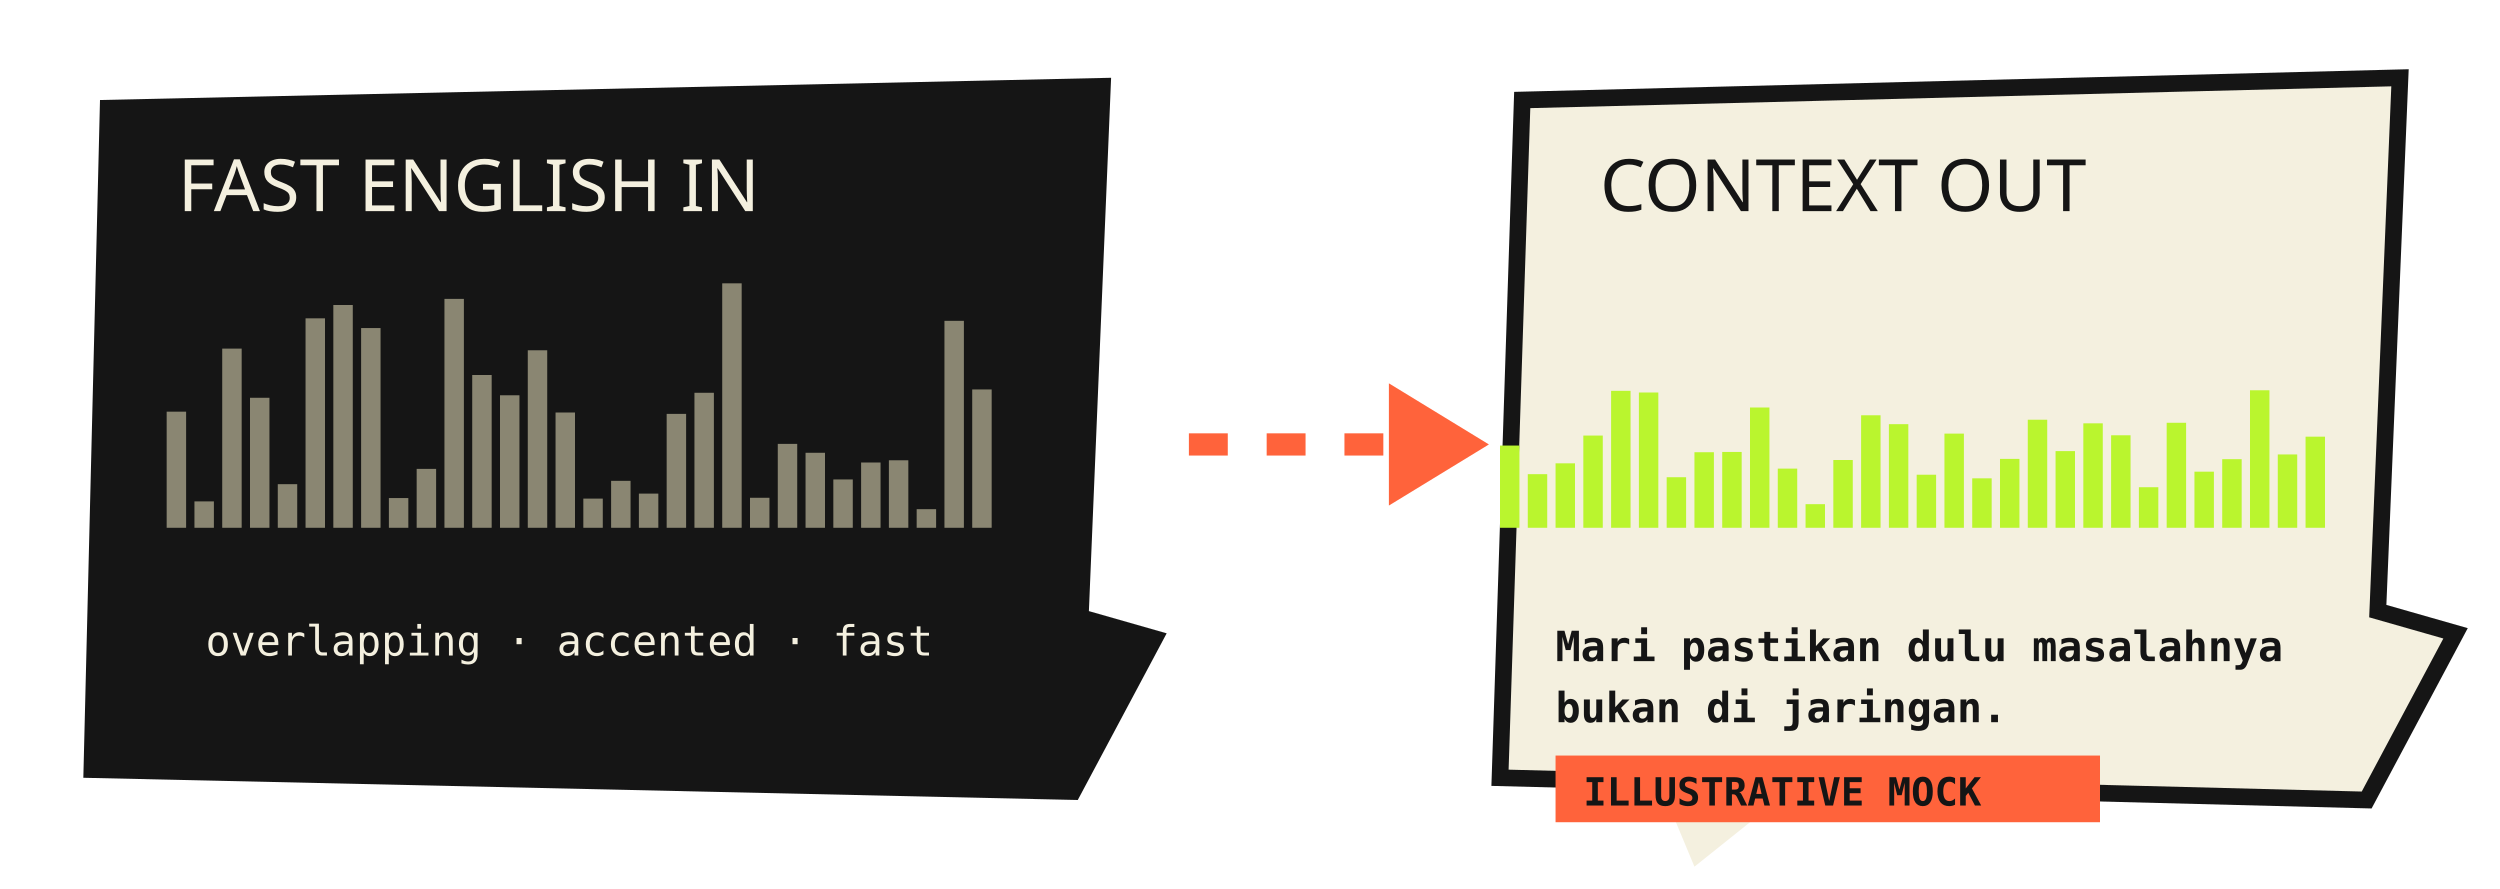
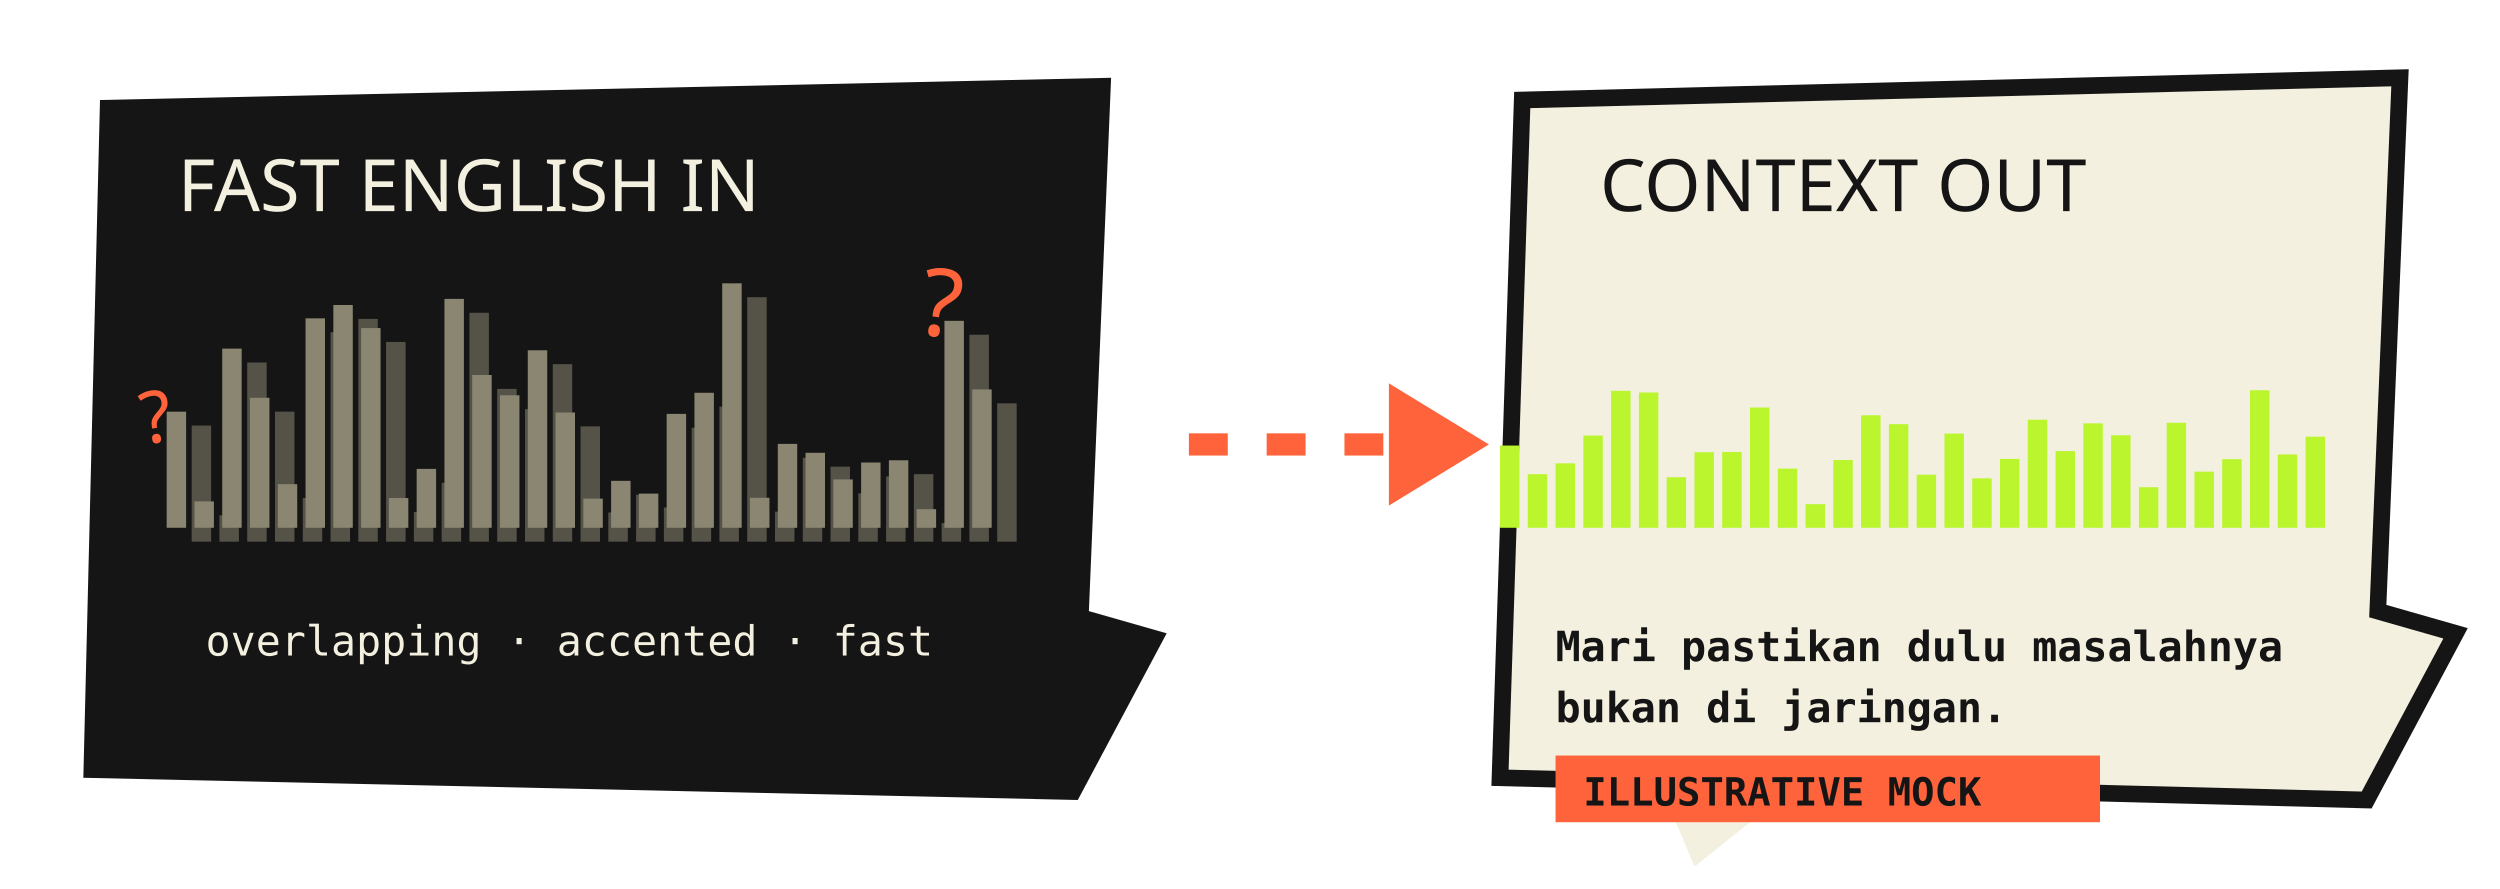
<svg xmlns="http://www.w3.org/2000/svg" viewBox="0 0 900 320" role="img" aria-label="Transformation. Noisy English speech becomes understandable Indonesian context. Illustrative mock, not captured output.">
  <style>
.rise{transform-box:fill-box;transform-origin:center;animation:rise .5s cubic-bezier(.2,1.4,.4,1) both}
@keyframes rise{from{transform:translateY(16px) scale(.96)}to{transform:none}}
.wob{transform-box:fill-box;transform-origin:center;animation:wob 3.2s ease-in-out infinite alternate}
@keyframes wob{from{transform:rotate(-2deg)}to{transform:rotate(2deg)}}
.eq{transform-box:fill-box;transform-origin:50% 100%;animation:eq 1.6s ease-in-out infinite alternate}
@keyframes eq{from{transform:scaleY(.55)}to{transform:scaleY(1)}}
.flow{animation:flow 1.8s linear infinite}
@keyframes flow{to{stroke-dashoffset:-28}}
.blink{animation:blink 1.2s steps(1) infinite}
@keyframes blink{50%{opacity:0}}
@media (prefers-reduced-motion:reduce){*{animation:none!important}}
</style>
  <g class="rise">
    <polygon points="36,36 400,28 392,220 420,228 388,288 30,280" fill="#151515" />
-     <text x="64" y="76" font-family="Impact,'Arial Black','Franklin Gothic Medium',sans-serif" font-size="26" fill="#F4F0DF">FAST ENGLISH IN</text>
+     <text x="64" y="76" font-family="Impact,'Arial Black','Franklin Gothic Medium',sans-serif" font-size="26" fill="#F4F0DF" textLength="300" lengthAdjust="spacingAndGlyphs">FAST ENGLISH IN</text>
+   </g>
+   <g class="rise" style="animation-delay:.1s" font-family="Impact,'Arial Black','Franklin Gothic Medium',sans-serif" fill="#FF633B">
+     <text x="330" y="120" font-size="34" transform="rotate(8 330,120)">?</text>
+     <text x="52" y="160" font-size="26" transform="rotate(-9 52,160)">?</text>
+   </g>
+   <g opacity=".55" transform="translate(9,5)">
+     <g>
+       <rect class="eq" style="animation-delay:0.00s" x="60.0" y="148.2" width="7.0" height="41.8" fill="#8A8672" />
+       <rect class="eq" style="animation-delay:0.13s" x="70.0" y="180.5" width="7.0" height="9.5" fill="#8A8672" />
+       <rect class="eq" style="animation-delay:0.26s" x="80.0" y="125.5" width="7.0" height="64.5" fill="#8A8672" />
+       <rect class="eq" style="animation-delay:0.39s" x="90.0" y="143.2" width="7.0" height="46.8" fill="#8A8672" />
+       <rect class="eq" style="animation-delay:0.52s" x="100.0" y="174.3" width="7.0" height="15.7" fill="#8A8672" />
+       <rect class="eq" style="animation-delay:0.65s" x="110.0" y="114.6" width="7.0" height="75.4" fill="#8A8672" />
+       <rect class="eq" style="animation-delay:0.78s" x="120.0" y="109.8" width="7.0" height="80.2" fill="#8A8672" />
+       <rect class="eq" style="animation-delay:0.00s" x="130.0" y="118.1" width="7.0" height="71.9" fill="#8A8672" />
+       <rect class="eq" style="animation-delay:0.13s" x="140.0" y="179.3" width="7.0" height="10.7" fill="#8A8672" />
+       <rect class="eq" style="animation-delay:0.26s" x="150.0" y="168.8" width="7.0" height="21.2" fill="#8A8672" />
+       <rect class="eq" style="animation-delay:0.39s" x="160.0" y="107.6" width="7.0" height="82.4" fill="#8A8672" />
+       <rect class="eq" style="animation-delay:0.52s" x="170.0" y="135.0" width="7.0" height="55.0" fill="#8A8672" />
+       <rect class="eq" style="animation-delay:0.65s" x="180.0" y="142.3" width="7.0" height="47.7" fill="#8A8672" />
+       <rect class="eq" style="animation-delay:0.78s" x="190.0" y="126.1" width="7.0" height="63.9" fill="#8A8672" />
+       <rect class="eq" style="animation-delay:0.00s" x="200.0" y="148.5" width="7.0" height="41.5" fill="#8A8672" />
+       <rect class="eq" style="animation-delay:0.13s" x="210.0" y="179.5" width="7.0" height="10.5" fill="#8A8672" />
+       <rect class="eq" style="animation-delay:0.26s" x="220.0" y="173.1" width="7.0" height="16.9" fill="#8A8672" />
+       <rect class="eq" style="animation-delay:0.39s" x="230.0" y="177.7" width="7.0" height="12.3" fill="#8A8672" />
+       <rect class="eq" style="animation-delay:0.52s" x="240.0" y="149.0" width="7.0" height="41.0" fill="#8A8672" />
+       <rect class="eq" style="animation-delay:0.65s" x="250.0" y="141.4" width="7.0" height="48.6" fill="#8A8672" />
+       <rect class="eq" style="animation-delay:0.78s" x="260.0" y="102.0" width="7.0" height="88.0" fill="#8A8672" />
+       <rect class="eq" style="animation-delay:0.00s" x="270.0" y="179.2" width="7.0" height="10.8" fill="#8A8672" />
+       <rect class="eq" style="animation-delay:0.13s" x="280.0" y="159.8" width="7.0" height="30.2" fill="#8A8672" />
+       <rect class="eq" style="animation-delay:0.26s" x="290.0" y="163.0" width="7.0" height="27.0" fill="#8A8672" />
+       <rect class="eq" style="animation-delay:0.39s" x="300.0" y="172.6" width="7.0" height="17.4" fill="#8A8672" />
+       <rect class="eq" style="animation-delay:0.52s" x="310.0" y="166.5" width="7.0" height="23.5" fill="#8A8672" />
+       <rect class="eq" style="animation-delay:0.65s" x="320.0" y="165.7" width="7.0" height="24.3" fill="#8A8672" />
+       <rect class="eq" style="animation-delay:0.78s" x="330.0" y="183.3" width="7.0" height="6.7" fill="#8A8672" />
+       <rect class="eq" style="animation-delay:0.00s" x="340.0" y="115.5" width="7.0" height="74.5" fill="#8A8672" />
+       <rect class="eq" style="animation-delay:0.13s" x="350.0" y="140.2" width="7.0" height="49.8" fill="#8A8672" />
+     </g>
  </g>
  <g>
    <rect class="eq" style="animation-delay:0.00s" x="60.0" y="148.2" width="7.0" height="41.8" fill="#8A8672" />
    <rect class="eq" style="animation-delay:0.13s" x="70.0" y="180.5" width="7.0" height="9.5" fill="#8A8672" />
    <rect class="eq" style="animation-delay:0.26s" x="80.0" y="125.5" width="7.0" height="64.5" fill="#8A8672" />
    <rect class="eq" style="animation-delay:0.39s" x="90.0" y="143.2" width="7.0" height="46.8" fill="#8A8672" />
    <rect class="eq" style="animation-delay:0.52s" x="100.0" y="174.3" width="7.0" height="15.7" fill="#8A8672" />
    <rect class="eq" style="animation-delay:0.65s" x="110.0" y="114.6" width="7.0" height="75.4" fill="#8A8672" />
    <rect class="eq" style="animation-delay:0.78s" x="120.0" y="109.8" width="7.0" height="80.2" fill="#8A8672" />
    <rect class="eq" style="animation-delay:0.00s" x="130.0" y="118.1" width="7.0" height="71.9" fill="#8A8672" />
    <rect class="eq" style="animation-delay:0.13s" x="140.0" y="179.3" width="7.0" height="10.7" fill="#8A8672" />
    <rect class="eq" style="animation-delay:0.26s" x="150.0" y="168.8" width="7.0" height="21.2" fill="#8A8672" />
    <rect class="eq" style="animation-delay:0.39s" x="160.0" y="107.6" width="7.0" height="82.4" fill="#8A8672" />
    <rect class="eq" style="animation-delay:0.52s" x="170.0" y="135.0" width="7.0" height="55.0" fill="#8A8672" />
    <rect class="eq" style="animation-delay:0.65s" x="180.0" y="142.3" width="7.0" height="47.7" fill="#8A8672" />
    <rect class="eq" style="animation-delay:0.78s" x="190.0" y="126.1" width="7.0" height="63.9" fill="#8A8672" />
    <rect class="eq" style="animation-delay:0.00s" x="200.0" y="148.5" width="7.0" height="41.5" fill="#8A8672" />
    <rect class="eq" style="animation-delay:0.13s" x="210.0" y="179.5" width="7.0" height="10.5" fill="#8A8672" />
    <rect class="eq" style="animation-delay:0.26s" x="220.0" y="173.1" width="7.0" height="16.9" fill="#8A8672" />
    <rect class="eq" style="animation-delay:0.39s" x="230.0" y="177.7" width="7.0" height="12.3" fill="#8A8672" />
    <rect class="eq" style="animation-delay:0.52s" x="240.0" y="149.0" width="7.0" height="41.0" fill="#8A8672" />
    <rect class="eq" style="animation-delay:0.65s" x="250.0" y="141.4" width="7.0" height="48.6" fill="#8A8672" />
    <rect class="eq" style="animation-delay:0.78s" x="260.0" y="102.0" width="7.0" height="88.0" fill="#8A8672" />
    <rect class="eq" style="animation-delay:0.00s" x="270.0" y="179.2" width="7.0" height="10.8" fill="#8A8672" />
    <rect class="eq" style="animation-delay:0.13s" x="280.0" y="159.8" width="7.0" height="30.2" fill="#8A8672" />
    <rect class="eq" style="animation-delay:0.26s" x="290.0" y="163.0" width="7.0" height="27.0" fill="#8A8672" />
    <rect class="eq" style="animation-delay:0.39s" x="300.0" y="172.6" width="7.0" height="17.4" fill="#8A8672" />
    <rect class="eq" style="animation-delay:0.52s" x="310.0" y="166.5" width="7.0" height="23.5" fill="#8A8672" />
    <rect class="eq" style="animation-delay:0.65s" x="320.0" y="165.7" width="7.0" height="24.3" fill="#8A8672" />
    <rect class="eq" style="animation-delay:0.78s" x="330.0" y="183.3" width="7.0" height="6.7" fill="#8A8672" />
    <rect class="eq" style="animation-delay:0.00s" x="340.0" y="115.5" width="7.0" height="74.5" fill="#8A8672" />
    <rect class="eq" style="animation-delay:0.13s" x="350.0" y="140.2" width="7.0" height="49.8" fill="#8A8672" />
  </g>
  <g class="rise" style="animation-delay:.15s" font-family="ui-monospace,SFMono-Regular,Menlo,Consolas,monospace" font-size="15" fill="#F4F0DF">
    <rect x="60" y="216" width="300" height="28" fill="#151515" />
    <text x="74" y="236">overlapping · accented · fast</text>
  </g>
  <g class="flow">
    <line x1="428" y1="160" x2="500" y2="160" stroke="#FF633B" stroke-width="8" stroke-dasharray="14 14" />
    <polygon points="500,138 536,160 500,182" fill="#FF633B" />
  </g>
  <g class="rise" style="animation-delay:.25s">
    <polygon points="548,36 864,28 856,220 884,228 852,288 540,280" fill="#F4F0DF" />
    <polygon points="548,36 864,28 856,220 884,228 852,288 540,280" fill="none" stroke="#151515" stroke-width="6" />
    <polygon points="600,288 640,288 610,312" fill="#F4F0DF" />
    <text x="576" y="76" font-family="Impact,'Arial Black','Franklin Gothic Medium',sans-serif" font-size="26" fill="#151515">CONTEXT OUT</text>
  </g>
  <g>
    <rect class="eq" style="animation-delay:0.00s" x="540.0" y="160.4" width="7.0" height="29.6" fill="#BAF52E" />
    <rect class="eq" style="animation-delay:0.13s" x="550.0" y="170.7" width="7.0" height="19.3" fill="#BAF52E" />
    <rect class="eq" style="animation-delay:0.26s" x="560.0" y="166.8" width="7.0" height="23.2" fill="#BAF52E" />
    <rect class="eq" style="animation-delay:0.39s" x="570.0" y="156.8" width="7.0" height="33.2" fill="#BAF52E" />
    <rect class="eq" style="animation-delay:0.52s" x="580.0" y="140.7" width="7.0" height="49.3" fill="#BAF52E" />
    <rect class="eq" style="animation-delay:0.65s" x="590.0" y="141.3" width="7.0" height="48.7" fill="#BAF52E" />
    <rect class="eq" style="animation-delay:0.78s" x="600.0" y="171.8" width="7.0" height="18.2" fill="#BAF52E" />
    <rect class="eq" style="animation-delay:0.00s" x="610.0" y="162.8" width="7.0" height="27.2" fill="#BAF52E" />
    <rect class="eq" style="animation-delay:0.13s" x="620.0" y="162.7" width="7.0" height="27.3" fill="#BAF52E" />
    <rect class="eq" style="animation-delay:0.26s" x="630.0" y="146.7" width="7.0" height="43.3" fill="#BAF52E" />
    <rect class="eq" style="animation-delay:0.39s" x="640.0" y="168.7" width="7.0" height="21.3" fill="#BAF52E" />
    <rect class="eq" style="animation-delay:0.52s" x="650.0" y="181.5" width="7.0" height="8.5" fill="#BAF52E" />
    <rect class="eq" style="animation-delay:0.65s" x="660.0" y="165.6" width="7.0" height="24.4" fill="#BAF52E" />
    <rect class="eq" style="animation-delay:0.78s" x="670.0" y="149.5" width="7.0" height="40.5" fill="#BAF52E" />
    <rect class="eq" style="animation-delay:0.00s" x="680.0" y="152.7" width="7.0" height="37.3" fill="#BAF52E" />
    <rect class="eq" style="animation-delay:0.13s" x="690.0" y="170.9" width="7.0" height="19.1" fill="#BAF52E" />
    <rect class="eq" style="animation-delay:0.26s" x="700.0" y="156.1" width="7.0" height="33.9" fill="#BAF52E" />
    <rect class="eq" style="animation-delay:0.39s" x="710.0" y="172.2" width="7.0" height="17.8" fill="#BAF52E" />
    <rect class="eq" style="animation-delay:0.52s" x="720.0" y="165.2" width="7.0" height="24.8" fill="#BAF52E" />
    <rect class="eq" style="animation-delay:0.65s" x="730.0" y="151.1" width="7.0" height="38.9" fill="#BAF52E" />
    <rect class="eq" style="animation-delay:0.78s" x="740.0" y="162.4" width="7.0" height="27.6" fill="#BAF52E" />
    <rect class="eq" style="animation-delay:0.00s" x="750.0" y="152.4" width="7.0" height="37.6" fill="#BAF52E" />
    <rect class="eq" style="animation-delay:0.13s" x="760.0" y="156.7" width="7.0" height="33.3" fill="#BAF52E" />
    <rect class="eq" style="animation-delay:0.26s" x="770.0" y="175.4" width="7.0" height="14.6" fill="#BAF52E" />
    <rect class="eq" style="animation-delay:0.39s" x="780.0" y="152.2" width="7.0" height="37.8" fill="#BAF52E" />
    <rect class="eq" style="animation-delay:0.52s" x="790.0" y="169.8" width="7.0" height="20.2" fill="#BAF52E" />
    <rect class="eq" style="animation-delay:0.65s" x="800.0" y="165.3" width="7.0" height="24.7" fill="#BAF52E" />
    <rect class="eq" style="animation-delay:0.78s" x="810.0" y="140.5" width="7.0" height="49.5" fill="#BAF52E" />
    <rect class="eq" style="animation-delay:0.00s" x="820.0" y="163.6" width="7.0" height="26.4" fill="#BAF52E" />
    <rect class="eq" style="animation-delay:0.13s" x="830.0" y="157.2" width="7.0" height="32.8" fill="#BAF52E" />
  </g>
  <g font-family="ui-monospace,SFMono-Regular,Menlo,Consolas,monospace" font-size="15" font-weight="700" fill="#151515">
    <text x="560" y="238">Mari pastikan dulu masalahnya</text>
    <text x="560" y="260">bukan di jaringan.</text>
  </g>
  <g class="rise" style="animation-delay:.4s">
    <rect x="560" y="272" width="196" height="24" fill="#FF633B" />
    <text x="570" y="290" font-family="ui-monospace,SFMono-Regular,Menlo,Consolas,monospace" font-size="14" font-weight="700" fill="#151515">ILLUSTRATIVE MOCK</text>
  </g>
</svg>
